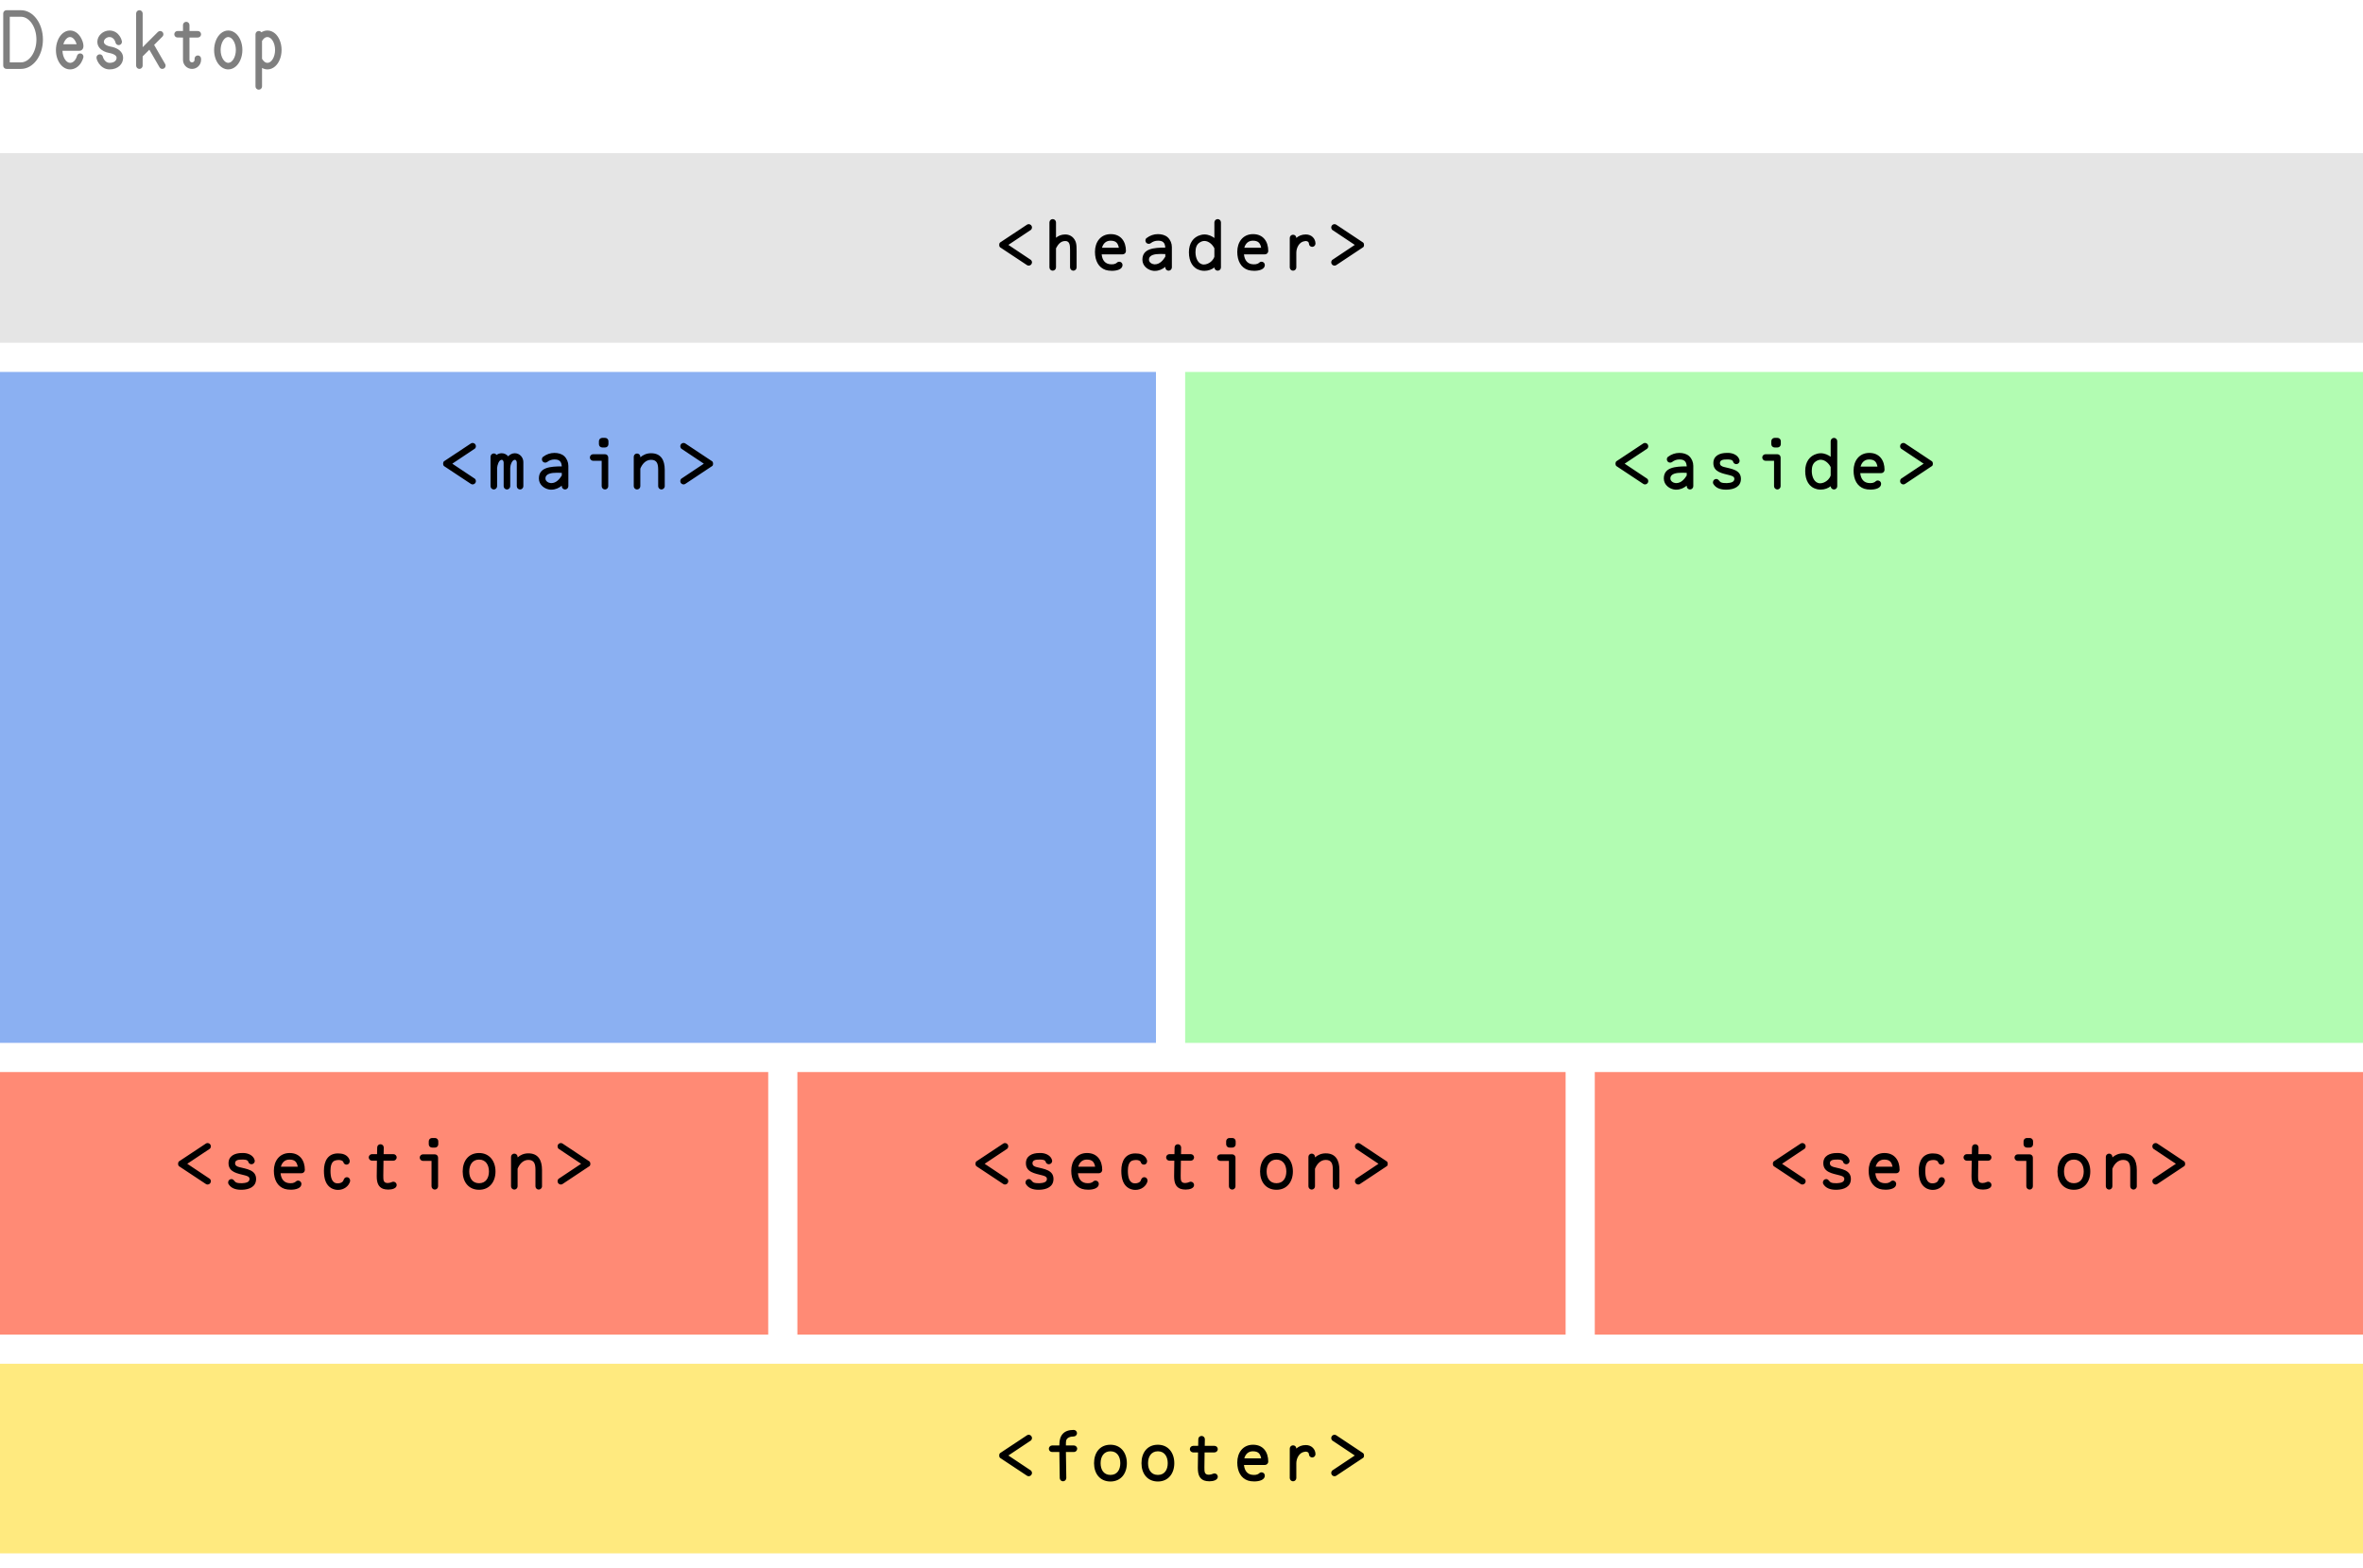
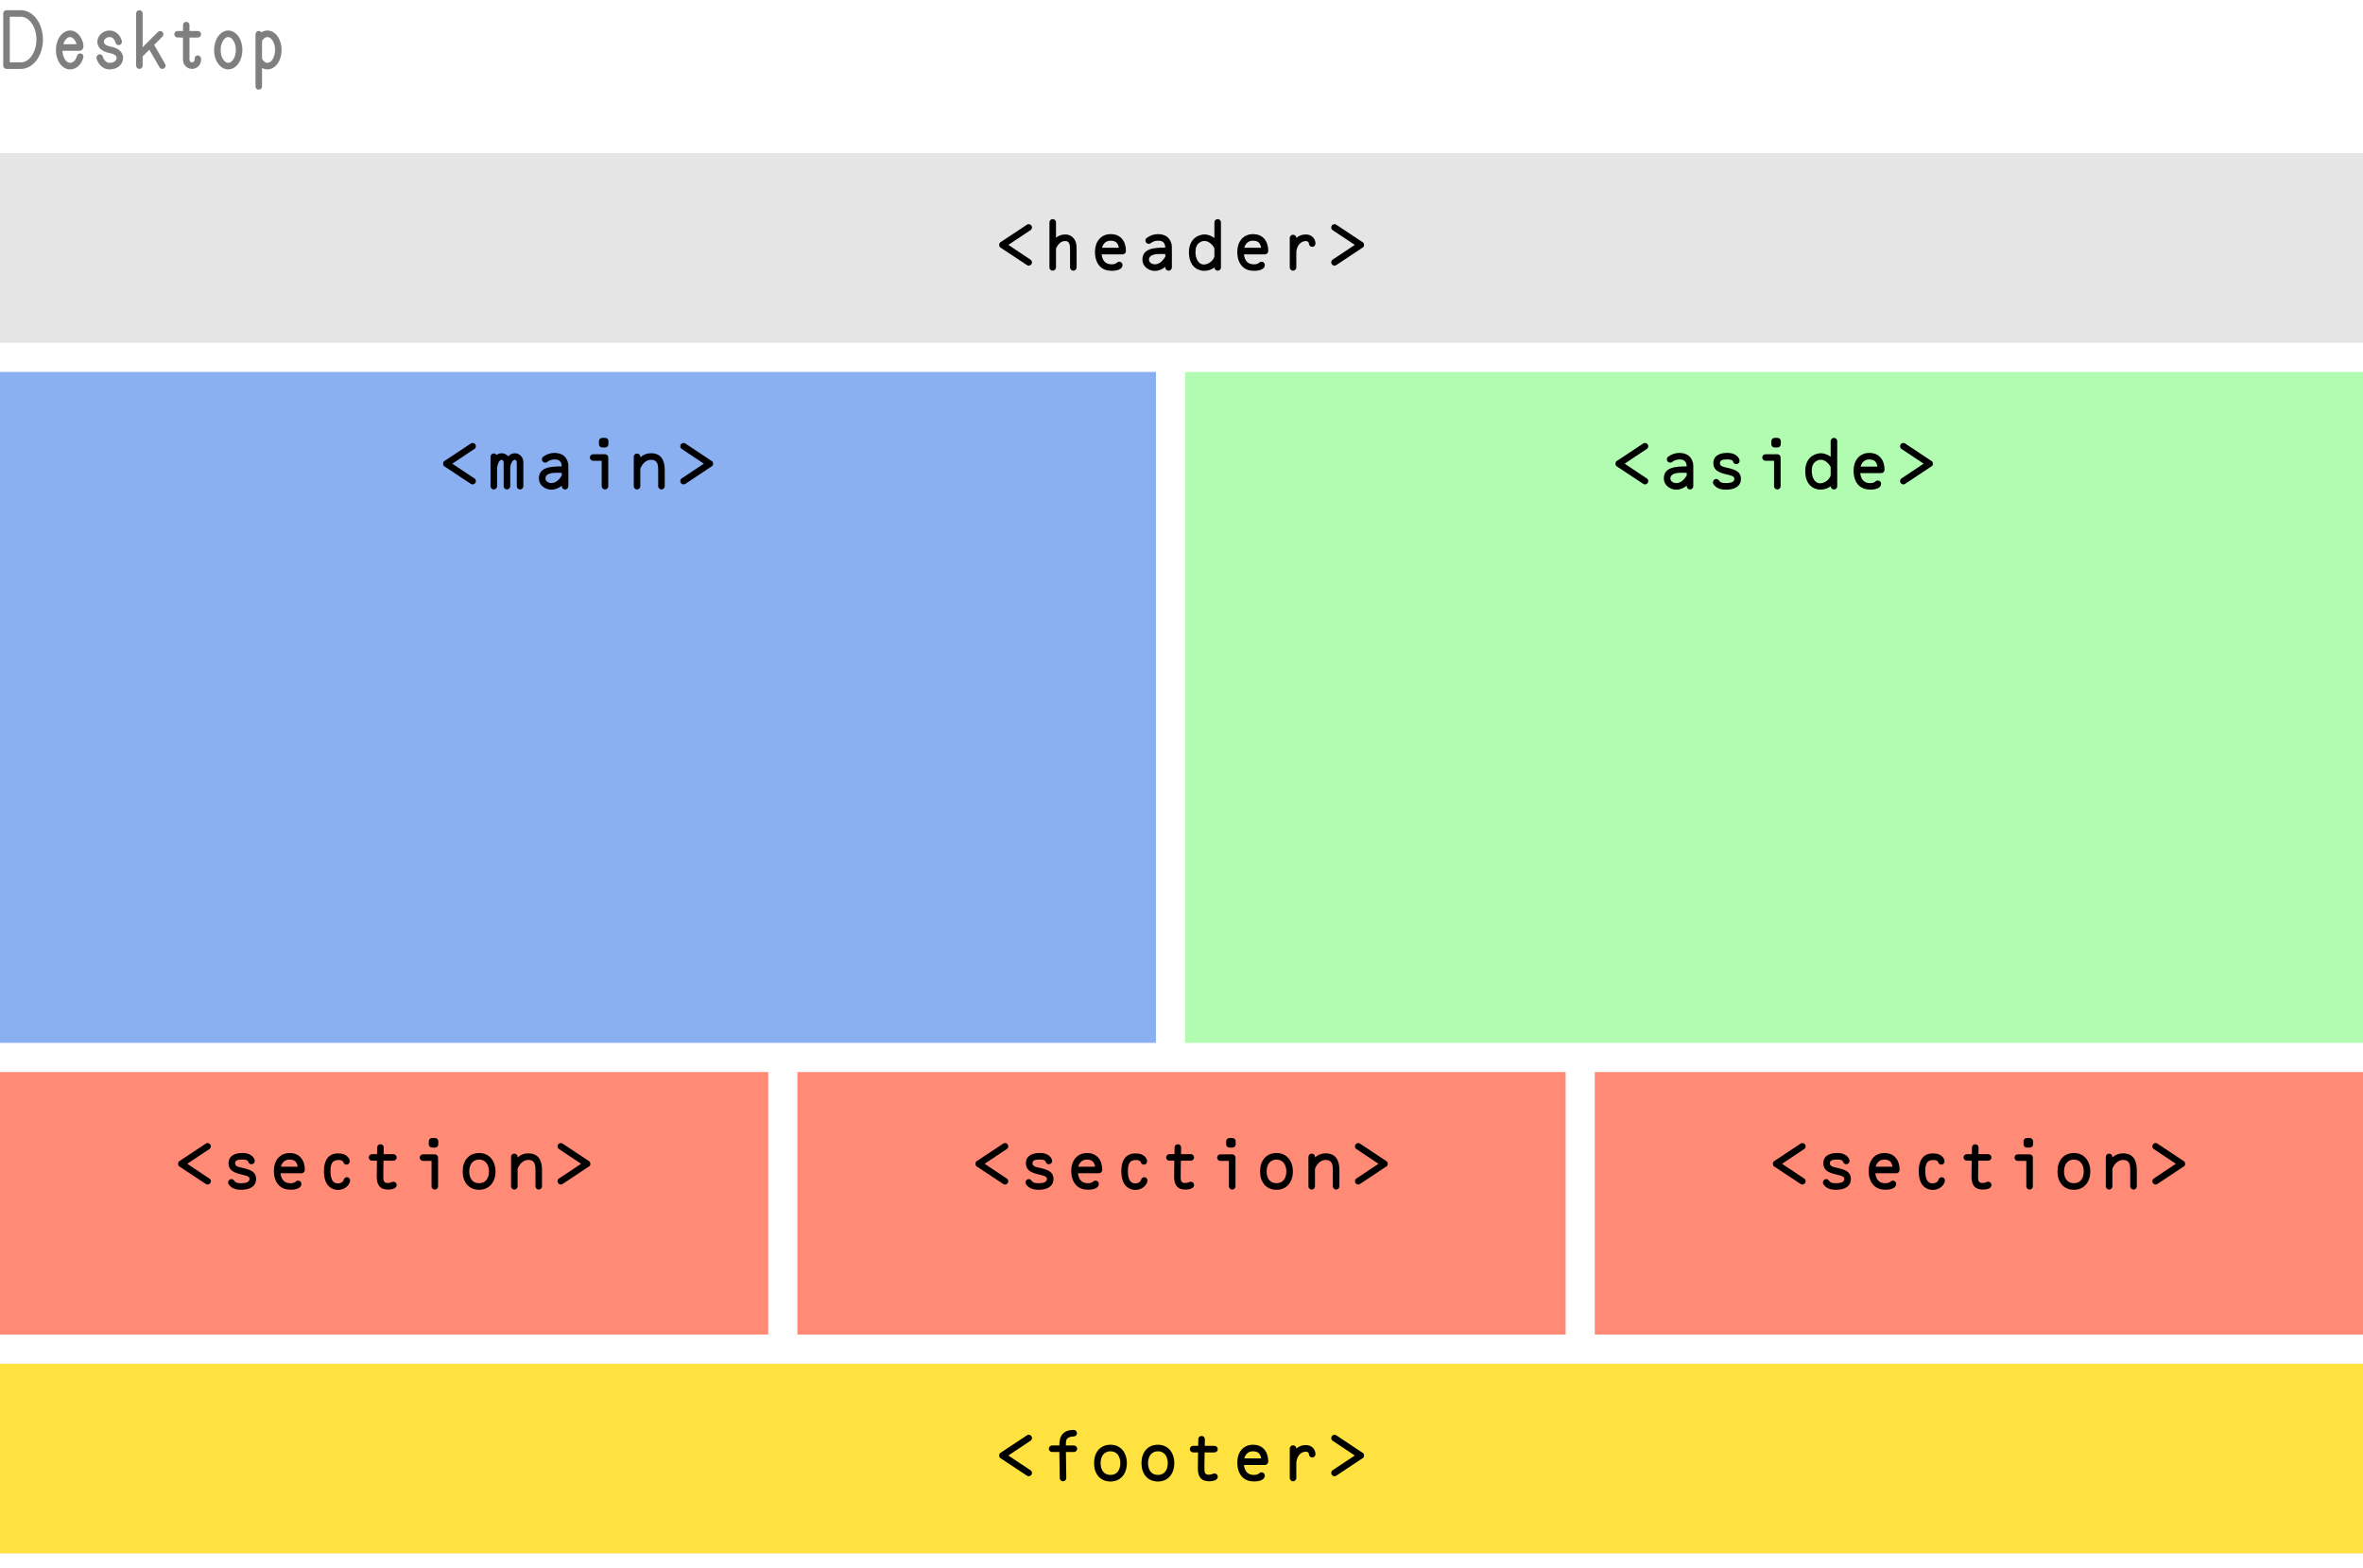
<svg xmlns="http://www.w3.org/2000/svg" width="648" height="430" viewBox="0 0 648 430" fill="none">
  <path d="M5.743 17.103C8.048 17.103 9.989 14.288 9.989 10.849C9.989 7.41 8.048 4.595 5.743 4.595C4.308 4.595 3.314 4.589 2.679 4.589V17.103H5.743ZM1.782 18.897C1.294 18.897 0.885 18.499 0.885 18V3.692C0.885 3.199 1.288 2.796 1.782 2.796H1.788C1.788 2.796 2.911 2.801 5.743 2.801C9.086 2.801 11.771 6.388 11.771 10.849C11.771 15.31 9.086 18.897 5.743 18.897H1.782ZM17.132 13.925C17.189 15.792 18.182 17.239 19.215 17.239C20.06 17.239 20.798 16.479 21.127 15.304C21.235 14.93 21.581 14.646 21.99 14.646C22.484 14.646 22.887 15.049 22.887 15.543C22.887 15.628 22.875 15.701 22.853 15.781C22.648 16.519 22.143 17.756 20.985 18.499C20.458 18.84 19.856 19.033 19.215 19.033C17.064 19.033 15.338 16.689 15.338 13.755C15.338 13.011 15.446 11.95 15.923 10.883C16.218 10.225 16.621 9.646 17.126 9.197C17.699 8.698 18.415 8.363 19.215 8.363C20.673 8.363 21.979 9.459 22.643 11.348C22.677 11.451 22.881 12.035 22.881 12.62C22.881 13.017 22.779 13.471 22.382 13.743C22.262 13.823 22.064 13.925 21.797 13.925H17.132ZM21.014 12.132C20.844 11.507 20.225 10.157 19.215 10.157C18.914 10.157 18.613 10.264 18.307 10.537C17.983 10.821 17.609 11.337 17.365 12.132H21.014ZM26.69 11.479C26.69 9.776 28.268 8.363 30.033 8.363C30.714 8.363 31.316 8.568 31.798 8.88C32.229 9.158 32.564 9.521 32.814 9.89C33.222 10.492 33.364 11.036 33.421 11.292C33.432 11.348 33.438 11.417 33.438 11.479C33.438 11.973 33.041 12.376 32.547 12.376C32.116 12.376 31.758 12.069 31.673 11.666C31.594 11.303 31.327 10.707 30.828 10.384C30.612 10.242 30.362 10.157 30.033 10.157C29.244 10.157 28.483 10.787 28.483 11.479C28.483 11.621 28.512 11.797 28.665 11.99C28.779 12.132 28.96 12.285 29.199 12.41C29.494 12.569 29.857 12.688 30.209 12.75C30.93 12.875 32.831 13.289 33.523 14.754C33.676 15.083 33.762 15.452 33.762 15.849C33.762 17.45 32.479 19.033 30.033 19.033C29.329 19.033 28.705 18.812 28.206 18.482C27.757 18.193 27.405 17.818 27.133 17.438C26.94 17.166 26.611 16.632 26.474 15.98C26.463 15.917 26.452 15.855 26.452 15.792C26.452 15.299 26.855 14.896 27.349 14.896C27.78 14.896 28.137 15.202 28.223 15.605C28.308 16.002 28.648 16.632 29.182 16.984C29.431 17.149 29.704 17.239 30.033 17.239C31.35 17.239 31.974 16.576 31.974 15.849C31.974 15.679 31.934 15.492 31.747 15.293C31.412 14.935 30.72 14.652 29.902 14.51C28.926 14.339 27.899 13.891 27.269 13.102C27.082 12.864 26.69 12.308 26.69 11.479ZM38.227 18.897C37.734 18.897 37.331 18.494 37.331 18V14.294V3.698C37.331 3.204 37.734 2.801 38.227 2.801C38.721 2.801 39.124 3.204 39.124 3.698V12.943C39.164 12.903 40.157 11.905 43.295 8.766C43.46 8.602 43.681 8.505 43.925 8.505C44.419 8.505 44.816 8.902 44.816 9.396C44.816 9.64 44.714 9.867 44.555 10.026L42.268 12.319L45.288 17.552C45.367 17.682 45.412 17.835 45.412 18C45.412 18.494 45.009 18.897 44.516 18.897C44.187 18.897 43.897 18.715 43.744 18.448C40.963 13.63 40.957 13.63 40.957 13.63L39.124 15.463L39.118 18.006C39.118 18.499 38.721 18.897 38.227 18.897ZM53.357 16.099C53.357 15.605 53.754 15.208 54.248 15.208C54.742 15.208 55.139 15.605 55.139 16.099V16.411C55.139 17.784 54.032 18.897 52.659 18.897C51.285 18.897 50.179 17.784 50.179 16.411V10.293L48.686 10.287C48.192 10.287 47.795 9.89 47.795 9.396C47.795 8.902 48.192 8.499 48.686 8.499H50.179V6.876C50.179 6.383 50.576 5.98 51.07 5.98C51.564 5.98 51.961 6.383 51.961 6.876V8.499L54.248 8.505C54.742 8.505 55.139 8.902 55.139 9.396C55.139 9.89 54.742 10.293 54.248 10.293H51.961V16.411C51.961 16.797 52.273 17.103 52.659 17.103C53.045 17.103 53.357 16.797 53.357 16.411V16.099ZM62.594 19.033C60.443 19.033 58.717 16.689 58.717 13.755C58.717 13.011 58.825 11.95 59.302 10.883C59.597 10.225 60 9.646 60.505 9.197C61.078 8.698 61.793 8.363 62.594 8.363C63.394 8.363 64.115 8.692 64.688 9.192C65.199 9.635 65.596 10.225 65.891 10.883C66.26 11.712 66.47 12.671 66.47 13.698C66.47 14.725 66.26 15.684 65.891 16.513C65.596 17.171 65.199 17.762 64.688 18.204C64.115 18.704 63.394 19.033 62.594 19.033ZM64.677 13.698C64.677 11.729 63.672 10.157 62.594 10.157C62.293 10.157 61.992 10.264 61.686 10.537C61.005 11.133 60.505 12.353 60.505 13.755C60.505 15.696 61.527 17.239 62.594 17.239C63.672 17.239 64.677 15.667 64.677 13.698ZM71.677 8.857C72.063 8.613 72.63 8.363 73.345 8.363C74.146 8.363 74.866 8.692 75.44 9.192C75.95 9.635 76.348 10.225 76.643 10.883C77.012 11.712 77.216 12.671 77.216 13.698C77.216 14.725 77.012 15.684 76.643 16.513C76.348 17.171 75.95 17.762 75.44 18.204C74.866 18.704 74.146 19.033 73.345 19.033C72.954 19.033 72.426 18.953 71.859 18.63V23.698C71.859 24.192 71.456 24.595 70.962 24.595C70.468 24.595 70.065 24.192 70.065 23.698V9.396C70.065 8.902 70.468 8.499 70.962 8.499C71.251 8.499 71.512 8.641 71.677 8.857ZM71.853 16.11C72.057 16.479 72.579 17.239 73.345 17.239C74.424 17.239 75.434 15.667 75.434 13.698C75.434 11.729 74.424 10.157 73.345 10.157C72.579 10.157 72.08 10.838 71.853 11.241V16.11Z" fill="black" fill-opacity="0.5" />
  <rect width="648" height="52" transform="translate(0 42)" fill="#DCDCDC" fill-opacity="0.75" />
  <path d="M274.237 67.808C274.075 67.646 274.003 67.394 274.003 67.16C274.003 66.926 274.075 66.674 274.237 66.512L281.599 61.634C281.743 61.526 281.923 61.472 282.103 61.472C282.589 61.472 283.003 61.886 283.003 62.372C283.003 62.624 282.913 62.84 282.733 63.02L276.523 67.16L282.733 71.3C282.913 71.48 283.003 71.696 283.003 71.948C283.003 72.434 282.589 72.848 282.103 72.848C281.923 72.848 281.743 72.794 281.599 72.686L274.237 67.808ZM287.785 73.334V60.986C287.785 60.482 288.199 60.086 288.685 60.086C289.171 60.086 289.585 60.5 289.585 60.986V65.198C290.215 64.676 291.025 64.298 292.123 64.298C293.635 64.298 294.697 65.288 295.057 66.566C295.237 67.232 295.237 68.078 295.237 68.852V73.334C295.237 73.82 294.823 74.234 294.337 74.234C293.851 74.234 293.437 73.82 293.437 73.334V68.852V68.636C293.437 67.34 293.401 66.098 292.123 66.098C290.773 66.098 290.089 67.16 289.585 68.096V73.334C289.585 73.82 289.171 74.234 288.685 74.234C288.199 74.234 287.785 73.838 287.785 73.334ZM300.27 69.068C300.27 66.386 301.8 64.262 304.5 64.208H304.608C307.344 64.208 308.766 66.188 308.766 68.852C308.766 69.338 308.352 69.752 307.866 69.752H302.106C302.268 71.372 303.078 72.488 304.788 72.488C304.986 72.488 305.184 72.488 305.4 72.452C305.778 72.362 306.066 72.254 306.3 72.02C306.462 71.858 306.678 71.768 306.912 71.768C307.416 71.768 307.83 72.164 307.83 72.668C307.83 73.856 306.318 74.27 304.914 74.27C304.266 74.27 303.654 74.18 303.204 74.036C301.278 73.388 300.27 71.534 300.27 69.068ZM302.196 67.952H306.822C306.57 66.728 306.102 66.008 304.536 66.008C303.258 66.008 302.502 66.836 302.196 67.952ZM313.278 71.228C313.278 68.132 316.428 67.916 319.56 67.898C319.506 67.358 319.416 66.8 319.02 66.44C318.624 66.062 318.066 66.008 317.526 66.008C316.806 66.008 316.122 66.242 315.564 66.692C315.402 66.818 315.204 66.872 315.006 66.872C314.502 66.872 314.106 66.476 314.106 65.972C314.106 65.72 314.232 65.378 314.448 65.27C315.33 64.586 316.41 64.208 317.526 64.208C318.516 64.208 319.524 64.442 320.244 65.108C320.964 65.792 321.36 66.764 321.36 67.754V73.334C321.36 73.82 320.946 74.234 320.46 74.234C319.974 74.234 319.56 73.838 319.56 73.334V73.19C318.786 73.82 317.832 74.288 316.68 74.288H316.428C314.916 74.162 313.278 73.028 313.278 71.228ZM315.078 71.228C315.078 72.002 315.942 72.452 316.554 72.488H316.698C318.048 72.488 318.984 71.336 319.56 70.4V69.68C319.164 69.662 318.75 69.644 318.318 69.644C316.698 69.644 315.078 69.878 315.078 71.228ZM326.034 69.158C326.034 66.692 327.24 64.982 329.274 64.442C329.616 64.334 329.976 64.298 330.3 64.298C331.38 64.298 332.352 64.766 333.018 65.27V60.986C333.018 60.5 333.432 60.086 333.918 60.086C334.404 60.086 334.818 60.482 334.818 60.986V73.352C334.818 73.856 334.404 74.234 333.918 74.234C333.45 74.234 333.036 73.838 333.018 73.352C332.28 73.91 331.362 74.27 330.3 74.27C329.976 74.27 329.616 74.234 329.274 74.162C327.096 73.64 326.034 71.75 326.034 69.158ZM327.834 69.158C327.834 70.832 328.59 72.542 330.138 72.542C330.462 72.542 330.822 72.47 331.2 72.308C332.01 71.966 332.73 71.282 333.018 70.4V68.096C332.55 67.124 331.488 66.08 330.282 66.08C329.85 66.08 329.4 66.224 328.95 66.53C328.14 67.052 327.834 67.97 327.834 69.158ZM339.294 69.068C339.294 66.386 340.824 64.262 343.524 64.208H343.632C346.368 64.208 347.79 66.188 347.79 68.852C347.79 69.338 347.376 69.752 346.89 69.752H341.13C341.292 71.372 342.102 72.488 343.812 72.488C344.01 72.488 344.208 72.488 344.424 72.452C344.802 72.362 345.09 72.254 345.324 72.02C345.486 71.858 345.702 71.768 345.936 71.768C346.44 71.768 346.854 72.164 346.854 72.668C346.854 73.856 345.342 74.27 343.938 74.27C343.29 74.27 342.678 74.18 342.228 74.036C340.302 73.388 339.294 71.534 339.294 69.068ZM341.22 67.952H345.846C345.594 66.728 345.126 66.008 343.56 66.008C342.282 66.008 341.526 66.836 341.22 67.952ZM353.688 73.334V65.252C353.688 64.766 354.102 64.37 354.588 64.37C355.092 64.37 355.488 64.748 355.488 65.252C356.154 64.658 357.018 64.298 358.098 64.298C359.682 64.298 360.726 65.432 360.744 66.8C360.744 67.286 360.33 67.7 359.844 67.7C359.358 67.7 358.944 67.304 358.944 66.8C358.926 66.476 358.71 66.224 358.386 66.152C358.296 66.152 358.188 66.098 358.098 66.098C357.972 66.098 357.846 66.152 357.72 66.152C356.28 66.35 355.488 67.952 355.488 69.302V73.334C355.488 73.838 355.074 74.234 354.588 74.234C354.102 74.234 353.688 73.82 353.688 73.334ZM365.057 71.948C365.057 71.696 365.147 71.48 365.309 71.3L371.519 67.16L365.309 63.02C365.147 62.84 365.057 62.624 365.057 62.372C365.057 61.868 365.471 61.472 365.957 61.472C366.137 61.472 366.299 61.526 366.461 61.634L373.805 66.512C373.985 66.674 374.057 66.926 374.057 67.16C374.057 67.394 374.003 67.682 373.805 67.808L366.461 72.686C366.299 72.794 366.137 72.848 365.957 72.848C365.471 72.848 365.057 72.452 365.057 71.948Z" fill="black" />
  <rect width="317" height="184" transform="translate(0 102)" fill="#6495ED" fill-opacity="0.75" />
  <path d="M121.745 127.808C121.583 127.646 121.511 127.394 121.511 127.16C121.511 126.926 121.583 126.674 121.745 126.512L129.107 121.634C129.251 121.526 129.431 121.472 129.611 121.472C130.097 121.472 130.511 121.886 130.511 122.372C130.511 122.624 130.421 122.84 130.241 123.02L124.031 127.16L130.241 131.3C130.421 131.48 130.511 131.696 130.511 131.948C130.511 132.434 130.097 132.848 129.611 132.848C129.431 132.848 129.251 132.794 129.107 132.686L121.745 127.808ZM134.518 133.334V125.252C134.518 124.748 134.932 124.352 135.418 124.352C135.724 124.352 135.994 124.514 136.156 124.766C136.552 124.478 137.02 124.298 137.578 124.298C138.316 124.298 138.946 124.64 139.36 125.144C139.828 124.64 140.458 124.298 141.178 124.298C142.546 124.298 143.518 125.468 143.518 126.728V133.334C143.518 133.82 143.104 134.234 142.618 134.234C142.132 134.234 141.718 133.838 141.718 133.334V126.872C141.7 126.548 141.574 126.098 141.178 126.098C140.404 126.098 139.918 127.61 139.918 128.33V133.334C139.918 133.82 139.504 134.234 139.018 134.234C138.532 134.234 138.118 133.838 138.118 133.334V126.872C138.1 126.548 137.974 126.098 137.578 126.098C136.786 126.098 136.372 127.628 136.318 128.33V133.334C136.318 133.82 135.904 134.234 135.418 134.234C134.932 134.234 134.518 133.838 134.518 133.334ZM147.778 131.228C147.778 128.132 150.928 127.916 154.06 127.898C154.006 127.358 153.916 126.8 153.52 126.44C153.124 126.062 152.566 126.008 152.026 126.008C151.306 126.008 150.622 126.242 150.064 126.692C149.902 126.818 149.704 126.872 149.506 126.872C149.002 126.872 148.606 126.476 148.606 125.972C148.606 125.72 148.732 125.378 148.948 125.27C149.83 124.586 150.91 124.208 152.026 124.208C153.016 124.208 154.024 124.442 154.744 125.108C155.464 125.792 155.86 126.764 155.86 127.754V133.334C155.86 133.82 155.446 134.234 154.96 134.234C154.474 134.234 154.06 133.838 154.06 133.334V133.19C153.286 133.82 152.332 134.288 151.18 134.288H150.928C149.416 134.162 147.778 133.028 147.778 131.228ZM149.578 131.228C149.578 132.002 150.442 132.452 151.054 132.488H151.198C152.548 132.488 153.484 131.336 154.06 130.4V129.68C153.664 129.662 153.25 129.644 152.818 129.644C151.198 129.644 149.578 129.878 149.578 131.228ZM161.758 125.468C161.758 124.982 162.154 124.568 162.658 124.568H165.898C166.402 124.568 166.798 124.964 166.798 125.468V133.334C166.798 133.838 166.384 134.234 165.898 134.234C165.412 134.234 164.998 133.82 164.998 133.334V126.368H162.658C162.172 126.368 161.758 125.954 161.758 125.468ZM164.242 121.814V120.986C164.242 120.482 164.656 120.086 165.142 120.086H165.952C166.438 120.086 166.852 120.482 166.852 120.986V121.814C166.852 122.318 166.438 122.714 165.952 122.714H165.142C164.656 122.714 164.242 122.318 164.242 121.814ZM173.794 133.334V125.252C173.794 124.766 174.208 124.37 174.694 124.37C175.18 124.37 175.594 124.766 175.594 125.252V125.414C176.35 124.748 177.322 124.298 178.546 124.298C181.246 124.298 182.29 126.17 182.29 128.852V133.334C182.29 133.82 181.858 134.234 181.39 134.234C180.904 134.234 180.49 133.838 180.49 133.334V128.852C180.49 127.232 180.184 126.098 178.546 126.098C177.016 126.098 176.044 127.376 175.594 128.528V133.334C175.594 133.82 175.18 134.234 174.694 134.234C174.208 134.234 173.794 133.82 173.794 133.334ZM186.55 131.948C186.55 131.696 186.64 131.48 186.802 131.3L193.012 127.16L186.802 123.02C186.64 122.84 186.55 122.624 186.55 122.372C186.55 121.868 186.964 121.472 187.45 121.472C187.63 121.472 187.792 121.526 187.954 121.634L195.298 126.512C195.478 126.674 195.55 126.926 195.55 127.16C195.55 127.394 195.496 127.682 195.298 127.808L187.954 132.686C187.792 132.794 187.63 132.848 187.45 132.848C186.964 132.848 186.55 132.452 186.55 131.948Z" fill="black" />
  <rect width="323" height="184" transform="translate(325 102)" fill="#98FB98" fill-opacity="0.75" />
  <path d="M443.241 127.808C443.079 127.646 443.007 127.394 443.007 127.16C443.007 126.926 443.079 126.674 443.241 126.512L450.603 121.634C450.747 121.526 450.927 121.472 451.107 121.472C451.593 121.472 452.007 121.886 452.007 122.372C452.007 122.624 451.917 122.84 451.737 123.02L445.527 127.16L451.737 131.3C451.917 131.48 452.007 131.696 452.007 131.948C452.007 132.434 451.593 132.848 451.107 132.848C450.927 132.848 450.747 132.794 450.603 132.686L443.241 127.808ZM456.266 131.228C456.266 128.132 459.416 127.916 462.548 127.898C462.494 127.358 462.404 126.8 462.008 126.44C461.612 126.062 461.054 126.008 460.514 126.008C459.794 126.008 459.11 126.242 458.552 126.692C458.39 126.818 458.192 126.872 457.994 126.872C457.49 126.872 457.094 126.476 457.094 125.972C457.094 125.72 457.22 125.378 457.436 125.27C458.318 124.586 459.398 124.208 460.514 124.208C461.504 124.208 462.512 124.442 463.232 125.108C463.952 125.792 464.348 126.764 464.348 127.754V133.334C464.348 133.82 463.934 134.234 463.448 134.234C462.962 134.234 462.548 133.838 462.548 133.334V133.19C461.774 133.82 460.82 134.288 459.668 134.288H459.416C457.904 134.162 456.266 133.028 456.266 131.228ZM458.066 131.228C458.066 132.002 458.93 132.452 459.542 132.488H459.686C461.036 132.488 461.972 131.336 462.548 130.4V129.68C462.152 129.662 461.738 129.644 461.306 129.644C459.686 129.644 458.066 129.878 458.066 131.228ZM469.742 132.254C469.742 131.75 470.156 131.354 470.642 131.354C471.29 131.354 471.452 132.02 471.884 132.254C472.334 132.47 472.91 132.488 473.522 132.488C474.44 132.434 475.61 132.308 475.61 131.318C475.61 130.652 474.854 130.472 474.314 130.328C472.334 129.806 469.85 129.5 469.85 126.998C469.85 124.982 471.596 124.208 473.522 124.208H474.08C475.394 124.28 476.69 124.928 477.014 126.152C477.032 126.242 477.05 126.314 477.05 126.386C477.05 126.872 476.636 127.286 476.15 127.286C475.718 127.286 475.358 126.998 475.268 126.62C475.142 126.116 474.53 126.044 473.99 126.008H473.522C472.694 126.008 471.65 126.08 471.65 126.998C471.65 127.682 472.208 127.916 472.748 128.06C474.746 128.582 477.41 128.816 477.41 131.318C477.41 133.442 475.592 134.234 473.522 134.288H473.342C471.668 134.288 470.516 133.802 469.85 132.722C469.76 132.578 469.742 132.416 469.742 132.254ZM483.254 125.468C483.254 124.982 483.65 124.568 484.154 124.568H487.394C487.898 124.568 488.294 124.964 488.294 125.468V133.334C488.294 133.838 487.88 134.234 487.394 134.234C486.908 134.234 486.494 133.82 486.494 133.334V126.368H484.154C483.668 126.368 483.254 125.954 483.254 125.468ZM485.738 121.814V120.986C485.738 120.482 486.152 120.086 486.638 120.086H487.448C487.934 120.086 488.348 120.482 488.348 120.986V121.814C488.348 122.318 487.934 122.714 487.448 122.714H486.638C486.152 122.714 485.738 122.318 485.738 121.814ZM495.038 129.158C495.038 126.692 496.244 124.982 498.278 124.442C498.62 124.334 498.98 124.298 499.304 124.298C500.384 124.298 501.356 124.766 502.022 125.27V120.986C502.022 120.5 502.436 120.086 502.922 120.086C503.408 120.086 503.822 120.482 503.822 120.986V133.352C503.822 133.856 503.408 134.234 502.922 134.234C502.454 134.234 502.04 133.838 502.022 133.352C501.284 133.91 500.366 134.27 499.304 134.27C498.98 134.27 498.62 134.234 498.278 134.162C496.1 133.64 495.038 131.75 495.038 129.158ZM496.838 129.158C496.838 130.832 497.594 132.542 499.142 132.542C499.466 132.542 499.826 132.47 500.204 132.308C501.014 131.966 501.734 131.282 502.022 130.4V128.096C501.554 127.124 500.492 126.08 499.286 126.08C498.854 126.08 498.404 126.224 497.954 126.53C497.144 127.052 496.838 127.97 496.838 129.158ZM508.298 129.068C508.298 126.386 509.828 124.262 512.528 124.208H512.636C515.372 124.208 516.794 126.188 516.794 128.852C516.794 129.338 516.38 129.752 515.894 129.752H510.134C510.296 131.372 511.106 132.488 512.816 132.488C513.014 132.488 513.212 132.488 513.428 132.452C513.806 132.362 514.094 132.254 514.328 132.02C514.49 131.858 514.706 131.768 514.94 131.768C515.444 131.768 515.858 132.164 515.858 132.668C515.858 133.856 514.346 134.27 512.942 134.27C512.294 134.27 511.682 134.18 511.232 134.036C509.306 133.388 508.298 131.534 508.298 129.068ZM510.224 127.952H514.85C514.598 126.728 514.13 126.008 512.564 126.008C511.286 126.008 510.53 126.836 510.224 127.952ZM521.054 131.948C521.054 131.696 521.144 131.48 521.306 131.3L527.516 127.16L521.306 123.02C521.144 122.84 521.054 122.624 521.054 122.372C521.054 121.868 521.468 121.472 521.954 121.472C522.134 121.472 522.296 121.526 522.458 121.634L529.802 126.512C529.982 126.674 530.054 126.926 530.054 127.16C530.054 127.394 530 127.682 529.802 127.808L522.458 132.686C522.296 132.794 522.134 132.848 521.954 132.848C521.468 132.848 521.054 132.452 521.054 131.948Z" fill="black" />
  <rect width="210.667" height="72" transform="translate(0 294)" fill="#FF6347" fill-opacity="0.75" />
  <path d="M49.067 319.808C48.905 319.646 48.833 319.394 48.833 319.16C48.833 318.926 48.905 318.674 49.067 318.512L56.429 313.634C56.573 313.526 56.753 313.472 56.933 313.472C57.419 313.472 57.833 313.886 57.833 314.372C57.833 314.624 57.743 314.84 57.563 315.02L51.353 319.16L57.563 323.3C57.743 323.48 57.833 323.696 57.833 323.948C57.833 324.434 57.419 324.848 56.933 324.848C56.753 324.848 56.573 324.794 56.429 324.686L49.067 319.808ZM62.561 324.254C62.561 323.75 62.975 323.354 63.461 323.354C64.109 323.354 64.271 324.02 64.703 324.254C65.153 324.47 65.729 324.488 66.341 324.488C67.259 324.434 68.429 324.308 68.429 323.318C68.429 322.652 67.673 322.472 67.133 322.328C65.153 321.806 62.669 321.5 62.669 318.998C62.669 316.982 64.415 316.208 66.341 316.208H66.899C68.213 316.28 69.509 316.928 69.833 318.152C69.851 318.242 69.869 318.314 69.869 318.386C69.869 318.872 69.455 319.286 68.969 319.286C68.537 319.286 68.177 318.998 68.087 318.62C67.961 318.116 67.349 318.044 66.809 318.008H66.341C65.513 318.008 64.469 318.08 64.469 318.998C64.469 319.682 65.027 319.916 65.567 320.06C67.565 320.582 70.229 320.816 70.229 323.318C70.229 325.442 68.411 326.234 66.341 326.288H66.161C64.487 326.288 63.335 325.802 62.669 324.722C62.579 324.578 62.561 324.416 62.561 324.254ZM75.1 321.068C75.1 318.386 76.63 316.262 79.331 316.208H79.439C82.174 316.208 83.597 318.188 83.597 320.852C83.597 321.338 83.183 321.752 82.697 321.752H76.936C77.099 323.372 77.909 324.488 79.618 324.488C79.817 324.488 80.014 324.488 80.231 324.452C80.609 324.362 80.897 324.254 81.13 324.02C81.293 323.858 81.508 323.768 81.743 323.768C82.246 323.768 82.66 324.164 82.66 324.668C82.66 325.856 81.148 326.27 79.745 326.27C79.097 326.27 78.484 326.18 78.034 326.036C76.109 325.388 75.1 323.534 75.1 321.068ZM77.026 319.952H81.653C81.4 318.728 80.933 318.008 79.367 318.008C78.088 318.008 77.332 318.836 77.026 319.952ZM88.828 321.068C88.828 318.35 89.98 316.316 92.68 316.316C92.932 316.316 93.202 316.334 93.49 316.37C94.642 316.496 95.632 317.18 95.902 318.278V318.494C95.902 318.998 95.524 319.394 95.02 319.394C94.588 319.394 94.246 319.088 94.156 318.692C93.994 318.278 93.418 318.116 92.842 318.116C92.428 318.116 92.014 318.206 91.708 318.332C90.88 318.728 90.628 319.88 90.628 321.068C90.628 322.76 90.952 324.524 92.59 324.524C92.77 324.524 92.986 324.506 93.202 324.452C93.688 324.344 94.138 324.038 94.246 323.534C94.372 323.174 94.678 322.832 95.128 322.832C95.614 322.832 96.01 323.246 96.01 323.732V323.948C95.668 325.316 94.282 326.324 92.698 326.324C92.104 326.324 91.492 326.18 90.898 325.874C89.404 325.028 88.828 323.354 88.828 321.068ZM101.116 317.414C101.116 316.928 101.53 316.514 102.016 316.514H103.402L103.438 314.696C103.438 314.174 103.834 313.796 104.338 313.796C104.842 313.796 105.238 314.21 105.238 314.696L105.202 316.514H107.884C108.37 316.514 108.784 316.928 108.784 317.414C108.784 317.9 108.37 318.314 107.884 318.314H105.166L105.112 322.418C105.112 323.624 105.112 324.434 106.354 324.434C106.75 324.416 107.146 324.326 107.488 324.164C107.614 324.11 107.74 324.074 107.884 324.074C108.37 324.074 108.784 324.488 108.784 324.974C108.784 325.892 107.578 326.234 106.462 326.234C105.922 326.234 105.382 326.144 105.04 326.018C103.726 325.514 103.312 324.308 103.312 322.598V322.382L103.366 318.314H102.016C101.53 318.314 101.116 317.9 101.116 317.414ZM115.096 317.468C115.096 316.982 115.492 316.568 115.996 316.568H119.236C119.74 316.568 120.136 316.964 120.136 317.468V325.334C120.136 325.838 119.722 326.234 119.236 326.234C118.75 326.234 118.336 325.82 118.336 325.334V318.368H115.996C115.51 318.368 115.096 317.954 115.096 317.468ZM117.58 313.814V312.986C117.58 312.482 117.994 312.086 118.48 312.086H119.29C119.776 312.086 120.19 312.482 120.19 312.986V313.814C120.19 314.318 119.776 314.714 119.29 314.714H118.48C117.994 314.714 117.58 314.318 117.58 313.814ZM126.88 321.266C126.88 318.422 128.446 316.208 131.38 316.208C134.224 316.208 135.88 318.422 135.88 321.266C135.88 324.074 134.26 326.288 131.38 326.288C128.482 326.288 126.88 324.11 126.88 321.266ZM128.68 321.266C128.68 323.048 129.526 324.488 131.38 324.488C133.234 324.488 134.08 323.048 134.08 321.266C134.08 319.466 133.198 318.008 131.38 318.008C129.544 318.008 128.68 319.484 128.68 321.266ZM140.14 325.334V317.252C140.14 316.766 140.554 316.37 141.04 316.37C141.526 316.37 141.94 316.766 141.94 317.252V317.414C142.696 316.748 143.668 316.298 144.892 316.298C147.592 316.298 148.636 318.17 148.636 320.852V325.334C148.636 325.82 148.204 326.234 147.736 326.234C147.25 326.234 146.836 325.838 146.836 325.334V320.852C146.836 319.232 146.53 318.098 144.892 318.098C143.362 318.098 142.39 319.376 141.94 320.528V325.334C141.94 325.82 141.526 326.234 141.04 326.234C140.554 326.234 140.14 325.82 140.14 325.334ZM152.895 323.948C152.895 323.696 152.985 323.48 153.147 323.3L159.357 319.16L153.147 315.02C152.985 314.84 152.895 314.624 152.895 314.372C152.895 313.868 153.309 313.472 153.795 313.472C153.975 313.472 154.137 313.526 154.299 313.634L161.643 318.512C161.823 318.674 161.895 318.926 161.895 319.16C161.895 319.394 161.841 319.682 161.643 319.808L154.299 324.686C154.137 324.794 153.975 324.848 153.795 324.848C153.309 324.848 152.895 324.452 152.895 323.948Z" fill="black" />
  <rect width="210.667" height="72" transform="translate(218.666 294)" fill="#FF6347" fill-opacity="0.75" />
  <path d="M267.733 319.808C267.571 319.646 267.499 319.394 267.499 319.16C267.499 318.926 267.571 318.674 267.733 318.512L275.095 313.634C275.239 313.526 275.419 313.472 275.599 313.472C276.085 313.472 276.499 313.886 276.499 314.372C276.499 314.624 276.409 314.84 276.229 315.02L270.019 319.16L276.229 323.3C276.409 323.48 276.499 323.696 276.499 323.948C276.499 324.434 276.085 324.848 275.599 324.848C275.419 324.848 275.239 324.794 275.095 324.686L267.733 319.808ZM281.227 324.254C281.227 323.75 281.641 323.354 282.127 323.354C282.775 323.354 282.937 324.02 283.369 324.254C283.819 324.47 284.395 324.488 285.007 324.488C285.925 324.434 287.095 324.308 287.095 323.318C287.095 322.652 286.339 322.472 285.799 322.328C283.819 321.806 281.335 321.5 281.335 318.998C281.335 316.982 283.081 316.208 285.007 316.208H285.565C286.879 316.28 288.175 316.928 288.499 318.152C288.517 318.242 288.535 318.314 288.535 318.386C288.535 318.872 288.121 319.286 287.635 319.286C287.203 319.286 286.843 318.998 286.753 318.62C286.627 318.116 286.015 318.044 285.475 318.008H285.007C284.179 318.008 283.135 318.08 283.135 318.998C283.135 319.682 283.693 319.916 284.233 320.06C286.231 320.582 288.895 320.816 288.895 323.318C288.895 325.442 287.077 326.234 285.007 326.288H284.827C283.153 326.288 282.001 325.802 281.335 324.722C281.245 324.578 281.227 324.416 281.227 324.254ZM293.766 321.068C293.766 318.386 295.296 316.262 297.996 316.208H298.104C300.84 316.208 302.262 318.188 302.262 320.852C302.262 321.338 301.848 321.752 301.362 321.752H295.602C295.764 323.372 296.574 324.488 298.284 324.488C298.482 324.488 298.68 324.488 298.896 324.452C299.274 324.362 299.562 324.254 299.796 324.02C299.958 323.858 300.174 323.768 300.408 323.768C300.912 323.768 301.326 324.164 301.326 324.668C301.326 325.856 299.814 326.27 298.41 326.27C297.762 326.27 297.15 326.18 296.7 326.036C294.774 325.388 293.766 323.534 293.766 321.068ZM295.692 319.952H300.318C300.066 318.728 299.598 318.008 298.032 318.008C296.754 318.008 295.998 318.836 295.692 319.952ZM307.494 321.068C307.494 318.35 308.646 316.316 311.346 316.316C311.598 316.316 311.868 316.334 312.156 316.37C313.308 316.496 314.298 317.18 314.568 318.278V318.494C314.568 318.998 314.19 319.394 313.686 319.394C313.254 319.394 312.912 319.088 312.822 318.692C312.66 318.278 312.084 318.116 311.508 318.116C311.094 318.116 310.68 318.206 310.374 318.332C309.546 318.728 309.294 319.88 309.294 321.068C309.294 322.76 309.618 324.524 311.256 324.524C311.436 324.524 311.652 324.506 311.868 324.452C312.354 324.344 312.804 324.038 312.912 323.534C313.038 323.174 313.344 322.832 313.794 322.832C314.28 322.832 314.676 323.246 314.676 323.732V323.948C314.334 325.316 312.948 326.324 311.364 326.324C310.77 326.324 310.158 326.18 309.564 325.874C308.07 325.028 307.494 323.354 307.494 321.068ZM319.782 317.414C319.782 316.928 320.196 316.514 320.682 316.514H322.068L322.104 314.696C322.104 314.174 322.5 313.796 323.004 313.796C323.508 313.796 323.904 314.21 323.904 314.696L323.868 316.514H326.55C327.036 316.514 327.45 316.928 327.45 317.414C327.45 317.9 327.036 318.314 326.55 318.314H323.832L323.778 322.418C323.778 323.624 323.778 324.434 325.02 324.434C325.416 324.416 325.812 324.326 326.154 324.164C326.28 324.11 326.406 324.074 326.55 324.074C327.036 324.074 327.45 324.488 327.45 324.974C327.45 325.892 326.244 326.234 325.128 326.234C324.588 326.234 324.048 326.144 323.706 326.018C322.392 325.514 321.978 324.308 321.978 322.598V322.382L322.032 318.314H320.682C320.196 318.314 319.782 317.9 319.782 317.414ZM333.762 317.468C333.762 316.982 334.158 316.568 334.662 316.568H337.902C338.406 316.568 338.802 316.964 338.802 317.468V325.334C338.802 325.838 338.388 326.234 337.902 326.234C337.416 326.234 337.002 325.82 337.002 325.334V318.368H334.662C334.176 318.368 333.762 317.954 333.762 317.468ZM336.246 313.814V312.986C336.246 312.482 336.66 312.086 337.146 312.086H337.956C338.442 312.086 338.856 312.482 338.856 312.986V313.814C338.856 314.318 338.442 314.714 337.956 314.714H337.146C336.66 314.714 336.246 314.318 336.246 313.814ZM345.546 321.266C345.546 318.422 347.112 316.208 350.046 316.208C352.89 316.208 354.546 318.422 354.546 321.266C354.546 324.074 352.926 326.288 350.046 326.288C347.148 326.288 345.546 324.11 345.546 321.266ZM347.346 321.266C347.346 323.048 348.192 324.488 350.046 324.488C351.9 324.488 352.746 323.048 352.746 321.266C352.746 319.466 351.864 318.008 350.046 318.008C348.21 318.008 347.346 319.484 347.346 321.266ZM358.806 325.334V317.252C358.806 316.766 359.22 316.37 359.706 316.37C360.192 316.37 360.606 316.766 360.606 317.252V317.414C361.362 316.748 362.334 316.298 363.558 316.298C366.258 316.298 367.302 318.17 367.302 320.852V325.334C367.302 325.82 366.87 326.234 366.402 326.234C365.916 326.234 365.502 325.838 365.502 325.334V320.852C365.502 319.232 365.196 318.098 363.558 318.098C362.028 318.098 361.056 319.376 360.606 320.528V325.334C360.606 325.82 360.192 326.234 359.706 326.234C359.22 326.234 358.806 325.82 358.806 325.334ZM371.561 323.948C371.561 323.696 371.651 323.48 371.813 323.3L378.023 319.16L371.813 315.02C371.651 314.84 371.561 314.624 371.561 314.372C371.561 313.868 371.975 313.472 372.461 313.472C372.641 313.472 372.803 313.526 372.965 313.634L380.309 318.512C380.489 318.674 380.561 318.926 380.561 319.16C380.561 319.394 380.507 319.682 380.309 319.808L372.965 324.686C372.803 324.794 372.641 324.848 372.461 324.848C371.975 324.848 371.561 324.452 371.561 323.948Z" fill="black" />
  <rect width="210.667" height="72" transform="translate(437.334 294)" fill="#FF6347" fill-opacity="0.75" />
  <path d="M486.401 319.808C486.239 319.646 486.167 319.394 486.167 319.16C486.167 318.926 486.239 318.674 486.401 318.512L493.763 313.634C493.907 313.526 494.087 313.472 494.267 313.472C494.753 313.472 495.167 313.886 495.167 314.372C495.167 314.624 495.077 314.84 494.897 315.02L488.687 319.16L494.897 323.3C495.077 323.48 495.167 323.696 495.167 323.948C495.167 324.434 494.753 324.848 494.267 324.848C494.087 324.848 493.907 324.794 493.763 324.686L486.401 319.808ZM499.895 324.254C499.895 323.75 500.309 323.354 500.795 323.354C501.443 323.354 501.605 324.02 502.037 324.254C502.487 324.47 503.063 324.488 503.675 324.488C504.593 324.434 505.763 324.308 505.763 323.318C505.763 322.652 505.007 322.472 504.467 322.328C502.487 321.806 500.003 321.5 500.003 318.998C500.003 316.982 501.749 316.208 503.675 316.208H504.233C505.547 316.28 506.843 316.928 507.167 318.152C507.185 318.242 507.203 318.314 507.203 318.386C507.203 318.872 506.789 319.286 506.303 319.286C505.871 319.286 505.511 318.998 505.421 318.62C505.295 318.116 504.683 318.044 504.143 318.008H503.675C502.847 318.008 501.803 318.08 501.803 318.998C501.803 319.682 502.361 319.916 502.901 320.06C504.899 320.582 507.563 320.816 507.563 323.318C507.563 325.442 505.745 326.234 503.675 326.288H503.495C501.821 326.288 500.669 325.802 500.003 324.722C499.913 324.578 499.895 324.416 499.895 324.254ZM512.434 321.068C512.434 318.386 513.964 316.262 516.664 316.208H516.772C519.508 316.208 520.93 318.188 520.93 320.852C520.93 321.338 520.516 321.752 520.03 321.752H514.27C514.432 323.372 515.242 324.488 516.952 324.488C517.15 324.488 517.348 324.488 517.564 324.452C517.942 324.362 518.23 324.254 518.464 324.02C518.626 323.858 518.842 323.768 519.076 323.768C519.58 323.768 519.994 324.164 519.994 324.668C519.994 325.856 518.482 326.27 517.078 326.27C516.43 326.27 515.818 326.18 515.368 326.036C513.442 325.388 512.434 323.534 512.434 321.068ZM514.36 319.952H518.986C518.734 318.728 518.266 318.008 516.7 318.008C515.422 318.008 514.666 318.836 514.36 319.952ZM526.162 321.068C526.162 318.35 527.314 316.316 530.014 316.316C530.266 316.316 530.536 316.334 530.824 316.37C531.976 316.496 532.966 317.18 533.236 318.278V318.494C533.236 318.998 532.858 319.394 532.354 319.394C531.922 319.394 531.58 319.088 531.49 318.692C531.328 318.278 530.752 318.116 530.176 318.116C529.762 318.116 529.348 318.206 529.042 318.332C528.214 318.728 527.962 319.88 527.962 321.068C527.962 322.76 528.286 324.524 529.924 324.524C530.104 324.524 530.32 324.506 530.536 324.452C531.022 324.344 531.472 324.038 531.58 323.534C531.706 323.174 532.012 322.832 532.462 322.832C532.948 322.832 533.344 323.246 533.344 323.732V323.948C533.002 325.316 531.616 326.324 530.032 326.324C529.438 326.324 528.826 326.18 528.232 325.874C526.738 325.028 526.162 323.354 526.162 321.068ZM538.45 317.414C538.45 316.928 538.864 316.514 539.35 316.514H540.736L540.772 314.696C540.772 314.174 541.168 313.796 541.672 313.796C542.176 313.796 542.572 314.21 542.572 314.696L542.536 316.514H545.218C545.704 316.514 546.118 316.928 546.118 317.414C546.118 317.9 545.704 318.314 545.218 318.314H542.5L542.446 322.418C542.446 323.624 542.446 324.434 543.688 324.434C544.084 324.416 544.48 324.326 544.822 324.164C544.948 324.11 545.074 324.074 545.218 324.074C545.704 324.074 546.118 324.488 546.118 324.974C546.118 325.892 544.912 326.234 543.796 326.234C543.256 326.234 542.716 326.144 542.374 326.018C541.06 325.514 540.646 324.308 540.646 322.598V322.382L540.7 318.314H539.35C538.864 318.314 538.45 317.9 538.45 317.414ZM552.43 317.468C552.43 316.982 552.826 316.568 553.33 316.568H556.57C557.074 316.568 557.47 316.964 557.47 317.468V325.334C557.47 325.838 557.056 326.234 556.57 326.234C556.084 326.234 555.67 325.82 555.67 325.334V318.368H553.33C552.844 318.368 552.43 317.954 552.43 317.468ZM554.914 313.814V312.986C554.914 312.482 555.328 312.086 555.814 312.086H556.624C557.11 312.086 557.524 312.482 557.524 312.986V313.814C557.524 314.318 557.11 314.714 556.624 314.714H555.814C555.328 314.714 554.914 314.318 554.914 313.814ZM564.214 321.266C564.214 318.422 565.78 316.208 568.714 316.208C571.558 316.208 573.214 318.422 573.214 321.266C573.214 324.074 571.594 326.288 568.714 326.288C565.816 326.288 564.214 324.11 564.214 321.266ZM566.014 321.266C566.014 323.048 566.86 324.488 568.714 324.488C570.568 324.488 571.414 323.048 571.414 321.266C571.414 319.466 570.532 318.008 568.714 318.008C566.878 318.008 566.014 319.484 566.014 321.266ZM577.474 325.334V317.252C577.474 316.766 577.888 316.37 578.374 316.37C578.86 316.37 579.274 316.766 579.274 317.252V317.414C580.03 316.748 581.002 316.298 582.226 316.298C584.926 316.298 585.97 318.17 585.97 320.852V325.334C585.97 325.82 585.538 326.234 585.07 326.234C584.584 326.234 584.17 325.838 584.17 325.334V320.852C584.17 319.232 583.864 318.098 582.226 318.098C580.696 318.098 579.724 319.376 579.274 320.528V325.334C579.274 325.82 578.86 326.234 578.374 326.234C577.888 326.234 577.474 325.82 577.474 325.334ZM590.229 323.948C590.229 323.696 590.319 323.48 590.481 323.3L596.691 319.16L590.481 315.02C590.319 314.84 590.229 314.624 590.229 314.372C590.229 313.868 590.643 313.472 591.129 313.472C591.309 313.472 591.471 313.526 591.633 313.634L598.977 318.512C599.157 318.674 599.229 318.926 599.229 319.16C599.229 319.394 599.175 319.682 598.977 319.808L591.633 324.686C591.471 324.794 591.309 324.848 591.129 324.848C590.643 324.848 590.229 324.452 590.229 323.948Z" fill="black" />
-   <rect width="648" height="52" transform="translate(0 374)" fill="#FFD700" fill-opacity="0.5" />
+   <rect width="648" height="52" transform="translate(0 374)" fill="#FFD700" fill-opacity="0.75" />
  <path d="M274.237 399.808C274.075 399.646 274.003 399.394 274.003 399.16C274.003 398.926 274.075 398.674 274.237 398.512L281.599 393.634C281.743 393.526 281.923 393.472 282.103 393.472C282.589 393.472 283.003 393.886 283.003 394.372C283.003 394.624 282.913 394.84 282.733 395.02L276.523 399.16L282.733 403.3C282.913 403.48 283.003 403.696 283.003 403.948C283.003 404.434 282.589 404.848 282.103 404.848C281.923 404.848 281.743 404.794 281.599 404.686L274.237 399.808ZM287.623 397.306C287.623 396.82 288.037 396.406 288.523 396.406H290.503V396.226C290.503 393.544 291.781 392.14 294.445 392.14C294.931 392.14 295.345 392.554 295.345 393.04C295.345 393.526 294.931 393.94 294.445 393.94C293.491 393.94 292.591 394.264 292.375 395.038C292.303 395.272 292.303 395.83 292.303 396.226V396.406H294.499C294.967 396.406 295.399 396.82 295.399 397.306C295.399 397.792 294.985 398.206 294.499 398.206H292.303L292.411 405.334C292.411 405.82 291.997 406.234 291.511 406.234C291.025 406.234 290.611 405.838 290.611 405.334L290.503 398.206H288.523C288.019 398.206 287.623 397.792 287.623 397.306ZM300.018 401.266C300.018 398.422 301.584 396.208 304.518 396.208C307.362 396.208 309.018 398.422 309.018 401.266C309.018 404.074 307.398 406.288 304.518 406.288C301.62 406.288 300.018 404.11 300.018 401.266ZM301.818 401.266C301.818 403.048 302.664 404.488 304.518 404.488C306.372 404.488 307.218 403.048 307.218 401.266C307.218 399.466 306.336 398.008 304.518 398.008C302.682 398.008 301.818 399.484 301.818 401.266ZM313.026 401.266C313.026 398.422 314.592 396.208 317.526 396.208C320.37 396.208 322.026 398.422 322.026 401.266C322.026 404.074 320.406 406.288 317.526 406.288C314.628 406.288 313.026 404.11 313.026 401.266ZM314.826 401.266C314.826 403.048 315.672 404.488 317.526 404.488C319.38 404.488 320.226 403.048 320.226 401.266C320.226 399.466 319.344 398.008 317.526 398.008C315.69 398.008 314.826 399.484 314.826 401.266ZM326.286 397.414C326.286 396.928 326.7 396.514 327.186 396.514H328.572L328.608 394.696C328.608 394.174 329.004 393.796 329.508 393.796C330.012 393.796 330.408 394.21 330.408 394.696L330.372 396.514H333.054C333.54 396.514 333.954 396.928 333.954 397.414C333.954 397.9 333.54 398.314 333.054 398.314H330.336L330.282 402.418C330.282 403.624 330.282 404.434 331.524 404.434C331.92 404.416 332.316 404.326 332.658 404.164C332.784 404.11 332.91 404.074 333.054 404.074C333.54 404.074 333.954 404.488 333.954 404.974C333.954 405.892 332.748 406.234 331.632 406.234C331.092 406.234 330.552 406.144 330.21 406.018C328.896 405.514 328.482 404.308 328.482 402.598V402.382L328.536 398.314H327.186C326.7 398.314 326.286 397.9 326.286 397.414ZM339.294 401.068C339.294 398.386 340.824 396.262 343.524 396.208H343.632C346.368 396.208 347.79 398.188 347.79 400.852C347.79 401.338 347.376 401.752 346.89 401.752H341.13C341.292 403.372 342.102 404.488 343.812 404.488C344.01 404.488 344.208 404.488 344.424 404.452C344.802 404.362 345.09 404.254 345.324 404.02C345.486 403.858 345.702 403.768 345.936 403.768C346.44 403.768 346.854 404.164 346.854 404.668C346.854 405.856 345.342 406.27 343.938 406.27C343.29 406.27 342.678 406.18 342.228 406.036C340.302 405.388 339.294 403.534 339.294 401.068ZM341.22 399.952H345.846C345.594 398.728 345.126 398.008 343.56 398.008C342.282 398.008 341.526 398.836 341.22 399.952ZM353.688 405.334V397.252C353.688 396.766 354.102 396.37 354.588 396.37C355.092 396.37 355.488 396.748 355.488 397.252C356.154 396.658 357.018 396.298 358.098 396.298C359.682 396.298 360.726 397.432 360.744 398.8C360.744 399.286 360.33 399.7 359.844 399.7C359.358 399.7 358.944 399.304 358.944 398.8C358.926 398.476 358.71 398.224 358.386 398.152C358.296 398.152 358.188 398.098 358.098 398.098C357.972 398.098 357.846 398.152 357.72 398.152C356.28 398.35 355.488 399.952 355.488 401.302V405.334C355.488 405.838 355.074 406.234 354.588 406.234C354.102 406.234 353.688 405.82 353.688 405.334ZM365.057 403.948C365.057 403.696 365.147 403.48 365.309 403.3L371.519 399.16L365.309 395.02C365.147 394.84 365.057 394.624 365.057 394.372C365.057 393.868 365.471 393.472 365.957 393.472C366.137 393.472 366.299 393.526 366.461 393.634L373.805 398.512C373.985 398.674 374.057 398.926 374.057 399.16C374.057 399.394 374.003 399.682 373.805 399.808L366.461 404.686C366.299 404.794 366.137 404.848 365.957 404.848C365.471 404.848 365.057 404.452 365.057 403.948Z" fill="black" />
</svg>
